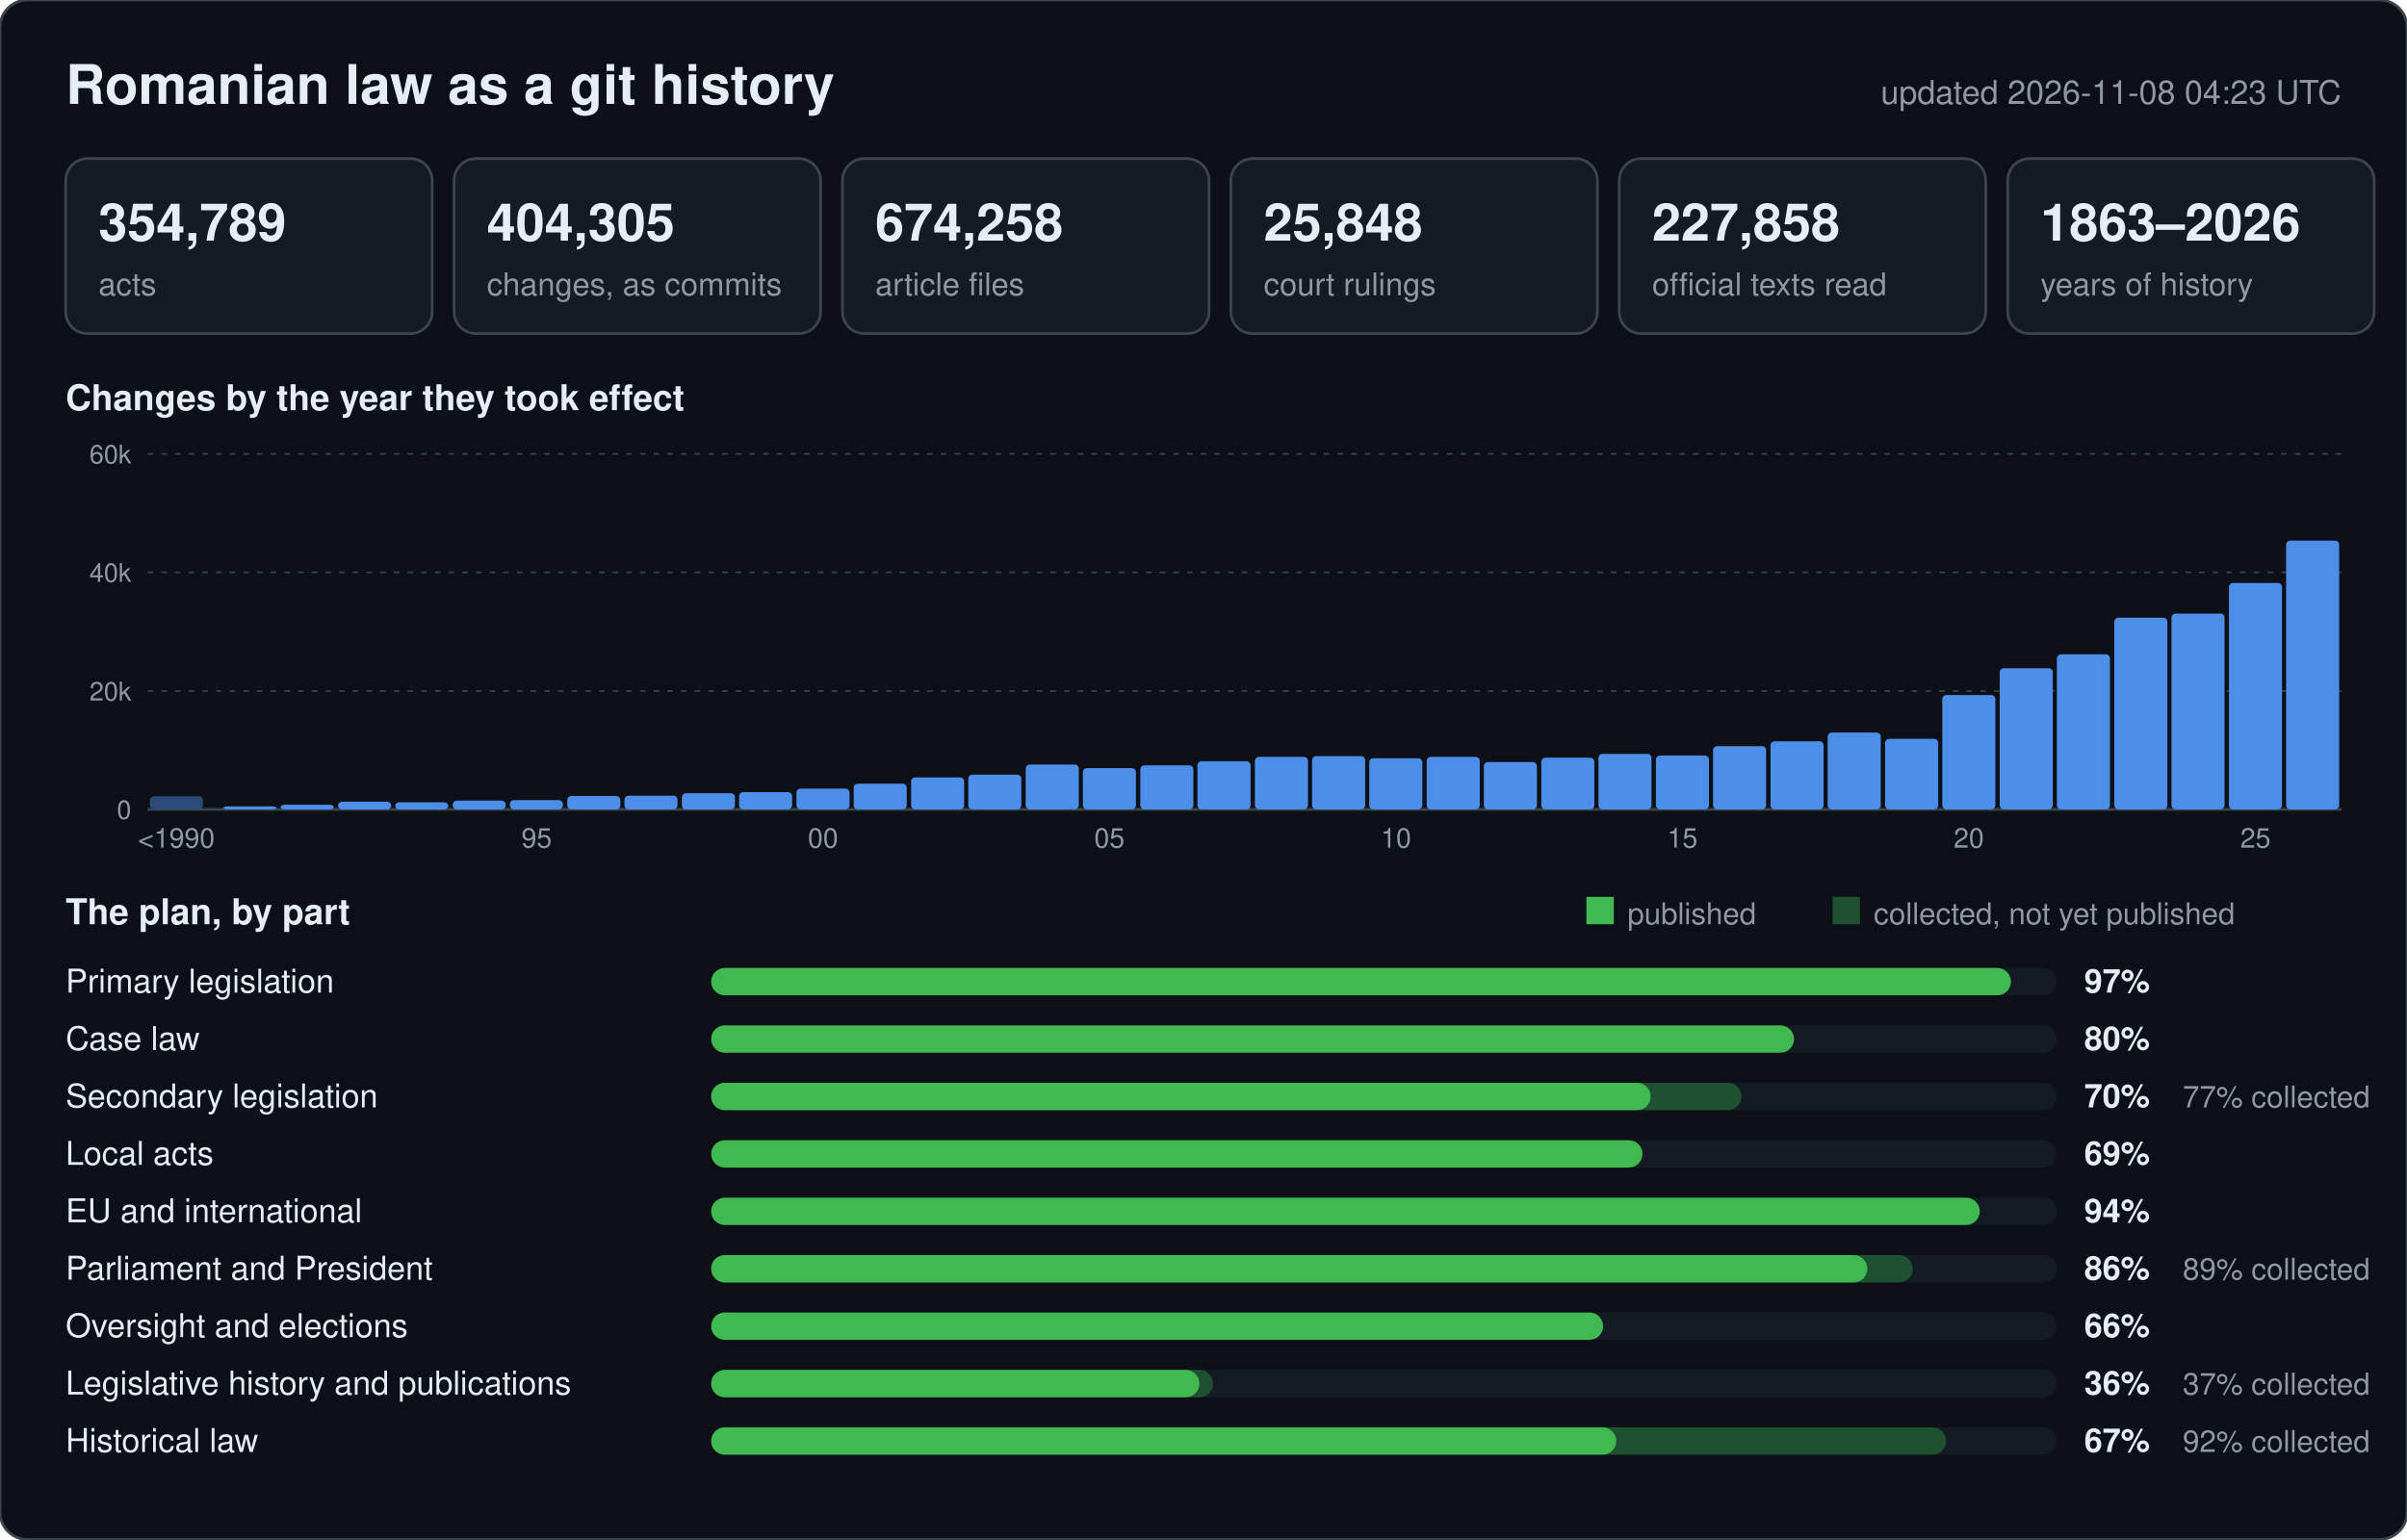
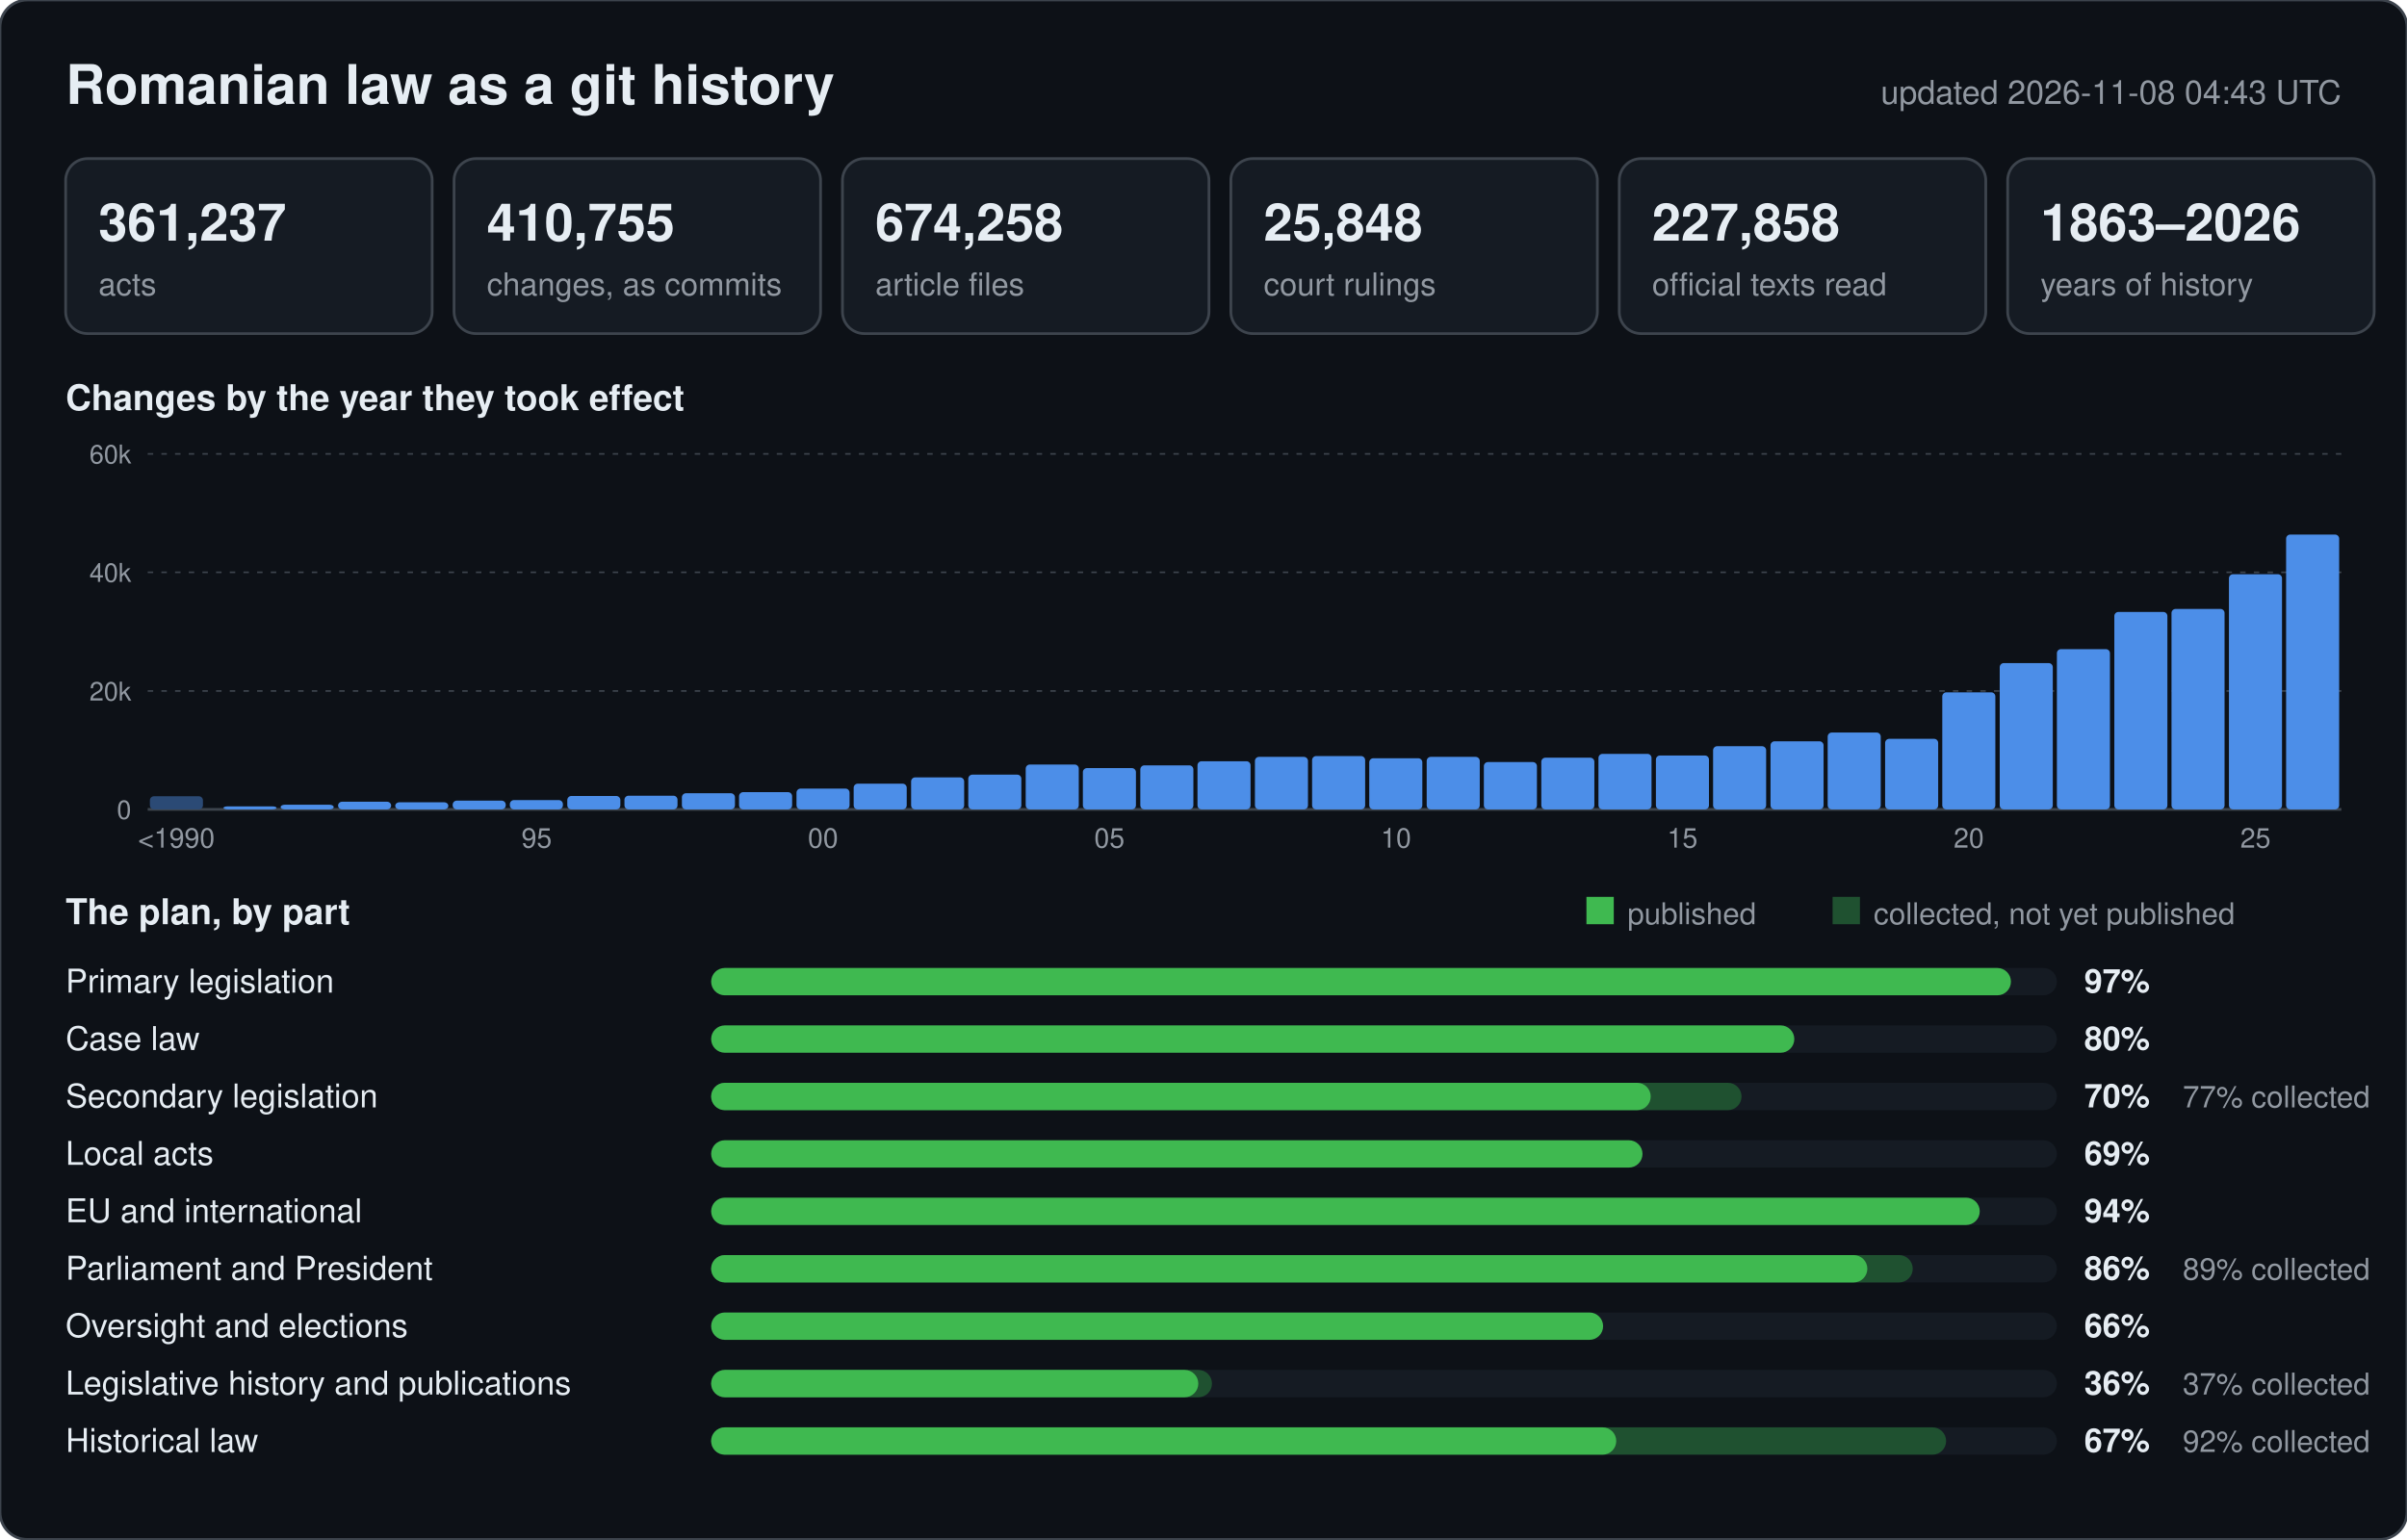
<svg xmlns="http://www.w3.org/2000/svg" width="880" height="563" viewBox="0 0 880 563" font-family="-apple-system,BlinkMacSystemFont,Segoe UI,Helvetica,Arial,sans-serif">
  <rect width="880" height="563" rx="10" fill="#0d1117" stroke="#3d444d" />
  <text x="24" y="38" font-size="20" font-weight="600" fill="#e6edf3">Romanian law as a git history</text>
-   <text x="856" y="38" font-size="12" text-anchor="end" fill="#9198a1">updated 2026-11-08 04:23 UTC</text>
+   <text x="856" y="38" font-size="12" text-anchor="end" fill="#9198a1">updated 2026-11-08 04:43 UTC</text>
  <rect x="24" y="58" width="134" height="64" rx="8" fill="#151b23" stroke="#3d444d" />
-   <text x="36" y="88" font-size="19" font-weight="600" fill="#e6edf3">354,789</text>
+   <text x="36" y="88" font-size="19" font-weight="600" fill="#e6edf3">361,237</text>
  <text x="36" y="108" font-size="11.5" fill="#9198a1">acts</text>
  <rect x="166" y="58" width="134" height="64" rx="8" fill="#151b23" stroke="#3d444d" />
-   <text x="178" y="88" font-size="19" font-weight="600" fill="#e6edf3">404,305</text>
+   <text x="178" y="88" font-size="19" font-weight="600" fill="#e6edf3">410,755</text>
  <text x="178" y="108" font-size="11.5" fill="#9198a1">changes, as commits</text>
  <rect x="308" y="58" width="134" height="64" rx="8" fill="#151b23" stroke="#3d444d" />
  <text x="320" y="88" font-size="19" font-weight="600" fill="#e6edf3">674,258</text>
  <text x="320" y="108" font-size="11.5" fill="#9198a1">article files</text>
  <rect x="450" y="58" width="134" height="64" rx="8" fill="#151b23" stroke="#3d444d" />
  <text x="462" y="88" font-size="19" font-weight="600" fill="#e6edf3">25,848</text>
  <text x="462" y="108" font-size="11.5" fill="#9198a1">court rulings</text>
  <rect x="592" y="58" width="134" height="64" rx="8" fill="#151b23" stroke="#3d444d" />
  <text x="604" y="88" font-size="19" font-weight="600" fill="#e6edf3">227,858</text>
  <text x="604" y="108" font-size="11.5" fill="#9198a1">official texts read</text>
  <rect x="734" y="58" width="134" height="64" rx="8" fill="#151b23" stroke="#3d444d" />
  <text x="746" y="88" font-size="19" font-weight="600" fill="#e6edf3">1863–2026</text>
  <text x="746" y="108" font-size="11.5" fill="#9198a1">years of history</text>
  <text x="24" y="150" font-size="13" font-weight="600" fill="#e6edf3">Changes by the year they took effect</text>
  <line x1="54" y1="296.0" x2="856" y2="296.0" stroke="#3d444d" stroke-width="1" />
  <text x="48" y="299.5" font-size="9.5" text-anchor="end" fill="#9198a1">0</text>
  <line x1="54" y1="252.7" x2="856" y2="252.7" stroke="#3d444d" stroke-width="0.6" stroke-dasharray="2 3" />
  <text x="48" y="256.2" font-size="9.5" text-anchor="end" fill="#9198a1">20k</text>
  <line x1="54" y1="209.3" x2="856" y2="209.3" stroke="#3d444d" stroke-width="0.6" stroke-dasharray="2 3" />
  <text x="48" y="212.8" font-size="9.5" text-anchor="end" fill="#9198a1">40k</text>
  <line x1="54" y1="166.0" x2="856" y2="166.0" stroke="#3d444d" stroke-width="0.6" stroke-dasharray="2 3" />
  <text x="48" y="169.5" font-size="9.5" text-anchor="end" fill="#9198a1">60k</text>
  <rect x="54.8" y="291.2" width="19.4" height="4.8" rx="1.5" fill="#2b4a75" />
  <text x="64.5" y="310" font-size="10" text-anchor="middle" fill="#9198a1">&lt;1990</text>
  <rect x="81.7" y="294.9" width="19.4" height="1.1" rx="1.5" fill="#4c8ee8" />
  <rect x="102.6" y="294.3" width="19.4" height="1.7" rx="1.5" fill="#4c8ee8" />
  <rect x="123.6" y="293.2" width="19.4" height="2.8" rx="1.5" fill="#4c8ee8" />
  <rect x="144.5" y="293.4" width="19.4" height="2.6" rx="1.5" fill="#4c8ee8" />
  <rect x="165.5" y="292.8" width="19.4" height="3.2" rx="1.5" fill="#4c8ee8" />
  <rect x="186.4" y="292.6" width="19.4" height="3.4" rx="1.5" fill="#4c8ee8" />
  <text x="196.2" y="310" font-size="10" text-anchor="middle" fill="#9198a1">95</text>
  <rect x="207.4" y="291.1" width="19.4" height="4.9" rx="1.5" fill="#4c8ee8" />
  <rect x="228.3" y="291.0" width="19.4" height="5.0" rx="1.5" fill="#4c8ee8" />
  <rect x="249.3" y="290.1" width="19.4" height="5.9" rx="1.5" fill="#4c8ee8" />
  <rect x="270.2" y="289.7" width="19.4" height="6.3" rx="1.5" fill="#4c8ee8" />
  <rect x="291.2" y="288.4" width="19.4" height="7.6" rx="1.5" fill="#4c8ee8" />
  <text x="300.9" y="310" font-size="10" text-anchor="middle" fill="#9198a1">00</text>
  <rect x="312.1" y="286.6" width="19.4" height="9.4" rx="1.5" fill="#4c8ee8" />
  <rect x="333.1" y="284.3" width="19.4" height="11.7" rx="1.5" fill="#4c8ee8" />
  <rect x="354.0" y="283.3" width="19.4" height="12.7" rx="1.5" fill="#4c8ee8" />
  <rect x="375.0" y="279.6" width="19.4" height="16.4" rx="1.5" fill="#4c8ee8" />
  <rect x="395.9" y="280.9" width="19.4" height="15.1" rx="1.5" fill="#4c8ee8" />
  <text x="405.6" y="310" font-size="10" text-anchor="middle" fill="#9198a1">05</text>
  <rect x="416.9" y="279.9" width="19.4" height="16.1" rx="1.5" fill="#4c8ee8" />
  <rect x="437.8" y="278.4" width="19.4" height="17.6" rx="1.5" fill="#4c8ee8" />
  <rect x="458.8" y="276.8" width="19.4" height="19.2" rx="1.5" fill="#4c8ee8" />
  <rect x="479.7" y="276.5" width="19.4" height="19.5" rx="1.5" fill="#4c8ee8" />
  <rect x="500.6" y="277.3" width="19.4" height="18.7" rx="1.5" fill="#4c8ee8" />
  <text x="510.4" y="310" font-size="10" text-anchor="middle" fill="#9198a1">10</text>
  <rect x="521.6" y="276.8" width="19.4" height="19.2" rx="1.5" fill="#4c8ee8" />
  <rect x="542.5" y="278.7" width="19.4" height="17.3" rx="1.5" fill="#4c8ee8" />
  <rect x="563.5" y="277.1" width="19.4" height="18.9" rx="1.5" fill="#4c8ee8" />
  <rect x="584.4" y="275.7" width="19.4" height="20.3" rx="1.5" fill="#4c8ee8" />
  <rect x="605.4" y="276.3" width="19.4" height="19.7" rx="1.5" fill="#4c8ee8" />
  <text x="615.1" y="310" font-size="10" text-anchor="middle" fill="#9198a1">15</text>
  <rect x="626.3" y="272.9" width="19.4" height="23.1" rx="1.5" fill="#4c8ee8" />
  <rect x="647.3" y="271.1" width="19.4" height="24.9" rx="1.5" fill="#4c8ee8" />
  <rect x="668.2" y="267.9" width="19.4" height="28.1" rx="1.5" fill="#4c8ee8" />
  <rect x="689.2" y="270.2" width="19.4" height="25.8" rx="1.5" fill="#4c8ee8" />
-   <rect x="710.1" y="254.2" width="19.4" height="41.8" rx="1.5" fill="#4c8ee8" />
+   <rect x="710.1" y="253.2" width="19.4" height="42.8" rx="1.5" fill="#4c8ee8" />
  <text x="719.8" y="310" font-size="10" text-anchor="middle" fill="#9198a1">20</text>
-   <rect x="731.1" y="244.4" width="19.4" height="51.6" rx="1.5" fill="#4c8ee8" />
-   <rect x="752.0" y="239.3" width="19.4" height="56.7" rx="1.5" fill="#4c8ee8" />
-   <rect x="773.0" y="225.9" width="19.4" height="70.1" rx="1.5" fill="#4c8ee8" />
-   <rect x="793.9" y="224.4" width="19.4" height="71.6" rx="1.5" fill="#4c8ee8" />
-   <rect x="814.9" y="213.2" width="19.4" height="82.8" rx="1.5" fill="#4c8ee8" />
+   <rect x="731.1" y="242.5" width="19.4" height="53.5" rx="1.5" fill="#4c8ee8" />
+   <rect x="752.0" y="237.4" width="19.4" height="58.6" rx="1.5" fill="#4c8ee8" />
+   <rect x="773.0" y="223.8" width="19.4" height="72.2" rx="1.5" fill="#4c8ee8" />
+   <rect x="793.9" y="222.7" width="19.4" height="73.3" rx="1.5" fill="#4c8ee8" />
+   <rect x="814.9" y="210.0" width="19.4" height="86.0" rx="1.5" fill="#4c8ee8" />
  <text x="824.6" y="310" font-size="10" text-anchor="middle" fill="#9198a1">25</text>
-   <rect x="835.8" y="197.7" width="19.4" height="98.3" rx="1.5" fill="#4c8ee8" />
+   <rect x="835.8" y="195.5" width="19.4" height="100.5" rx="1.5" fill="#4c8ee8" />
  <text x="24" y="338" font-size="13" font-weight="600" fill="#e6edf3">The plan, by part</text>
  <rect x="580" y="328" width="10" height="10" fill="#3fb950" />
  <text x="595" y="338" font-size="11" fill="#9198a1">published</text>
  <rect x="670" y="328" width="10" height="10" fill="#1f5130" />
  <text x="685" y="338" font-size="11" fill="#9198a1">collected, not yet published</text>
  <text x="24" y="363" font-size="12" fill="#e6edf3">Primary legislation</text>
  <rect x="260" y="354" width="492" height="10" rx="5" fill="#151b23" />
  <rect x="260" y="354" width="475.2" height="10" rx="5" fill="#3fb950" />
  <text x="762" y="363" font-size="12" font-weight="600" fill="#e6edf3">97%</text>
  <text x="24" y="384" font-size="12" fill="#e6edf3">Case law</text>
  <rect x="260" y="375" width="492" height="10" rx="5" fill="#151b23" />
-   <rect x="260" y="375" width="395.9" height="10" rx="5" fill="#3fb950" />
+   <rect x="260" y="375" width="396.0" height="10" rx="5" fill="#3fb950" />
  <text x="762" y="384" font-size="12" font-weight="600" fill="#e6edf3">80%</text>
  <text x="24" y="405" font-size="12" fill="#e6edf3">Secondary legislation</text>
  <rect x="260" y="396" width="492" height="10" rx="5" fill="#151b23" />
  <rect x="260" y="396" width="376.7" height="10" rx="5" fill="#1f5130" />
  <rect x="260" y="396" width="343.5" height="10" rx="5" fill="#3fb950" />
  <text x="762" y="405" font-size="12" font-weight="600" fill="#e6edf3">70%</text>
  <text x="798" y="405" font-size="11" fill="#9198a1">77% collected</text>
  <text x="24" y="426" font-size="12" fill="#e6edf3">Local acts</text>
  <rect x="260" y="417" width="492" height="10" rx="5" fill="#151b23" />
  <rect x="260" y="417" width="340.5" height="10" rx="5" fill="#3fb950" />
  <text x="762" y="426" font-size="12" font-weight="600" fill="#e6edf3">69%</text>
  <text x="24" y="447" font-size="12" fill="#e6edf3">EU and international</text>
  <rect x="260" y="438" width="492" height="10" rx="5" fill="#151b23" />
  <rect x="260" y="438" width="463.8" height="10" rx="5" fill="#3fb950" />
  <text x="762" y="447" font-size="12" font-weight="600" fill="#e6edf3">94%</text>
  <text x="24" y="468" font-size="12" fill="#e6edf3">Parliament and President</text>
  <rect x="260" y="459" width="492" height="10" rx="5" fill="#151b23" />
  <rect x="260" y="459" width="439.3" height="10" rx="5" fill="#1f5130" />
  <rect x="260" y="459" width="422.7" height="10" rx="5" fill="#3fb950" />
  <text x="762" y="468" font-size="12" font-weight="600" fill="#e6edf3">86%</text>
  <text x="798" y="468" font-size="11" fill="#9198a1">89% collected</text>
  <text x="24" y="489" font-size="12" fill="#e6edf3">Oversight and elections</text>
  <rect x="260" y="480" width="492" height="10" rx="5" fill="#151b23" />
  <rect x="260" y="480" width="326.1" height="10" rx="5" fill="#3fb950" />
  <text x="762" y="489" font-size="12" font-weight="600" fill="#e6edf3">66%</text>
  <text x="24" y="510" font-size="12" fill="#e6edf3">Legislative history and publications</text>
  <rect x="260" y="501" width="492" height="10" rx="5" fill="#151b23" />
-   <rect x="260" y="501" width="183.5" height="10" rx="5" fill="#1f5130" />
-   <rect x="260" y="501" width="178.5" height="10" rx="5" fill="#3fb950" />
+   <rect x="260" y="501" width="183.1" height="10" rx="5" fill="#1f5130" />
+   <rect x="260" y="501" width="178.1" height="10" rx="5" fill="#3fb950" />
  <text x="762" y="510" font-size="12" font-weight="600" fill="#e6edf3">36%</text>
  <text x="798" y="510" font-size="11" fill="#9198a1">37% collected</text>
  <text x="24" y="531" font-size="12" fill="#e6edf3">Historical law</text>
  <rect x="260" y="522" width="492" height="10" rx="5" fill="#151b23" />
  <rect x="260" y="522" width="451.5" height="10" rx="5" fill="#1f5130" />
  <rect x="260" y="522" width="330.9" height="10" rx="5" fill="#3fb950" />
  <text x="762" y="531" font-size="12" font-weight="600" fill="#e6edf3">67%</text>
  <text x="798" y="531" font-size="11" fill="#9198a1">92% collected</text>
</svg>
